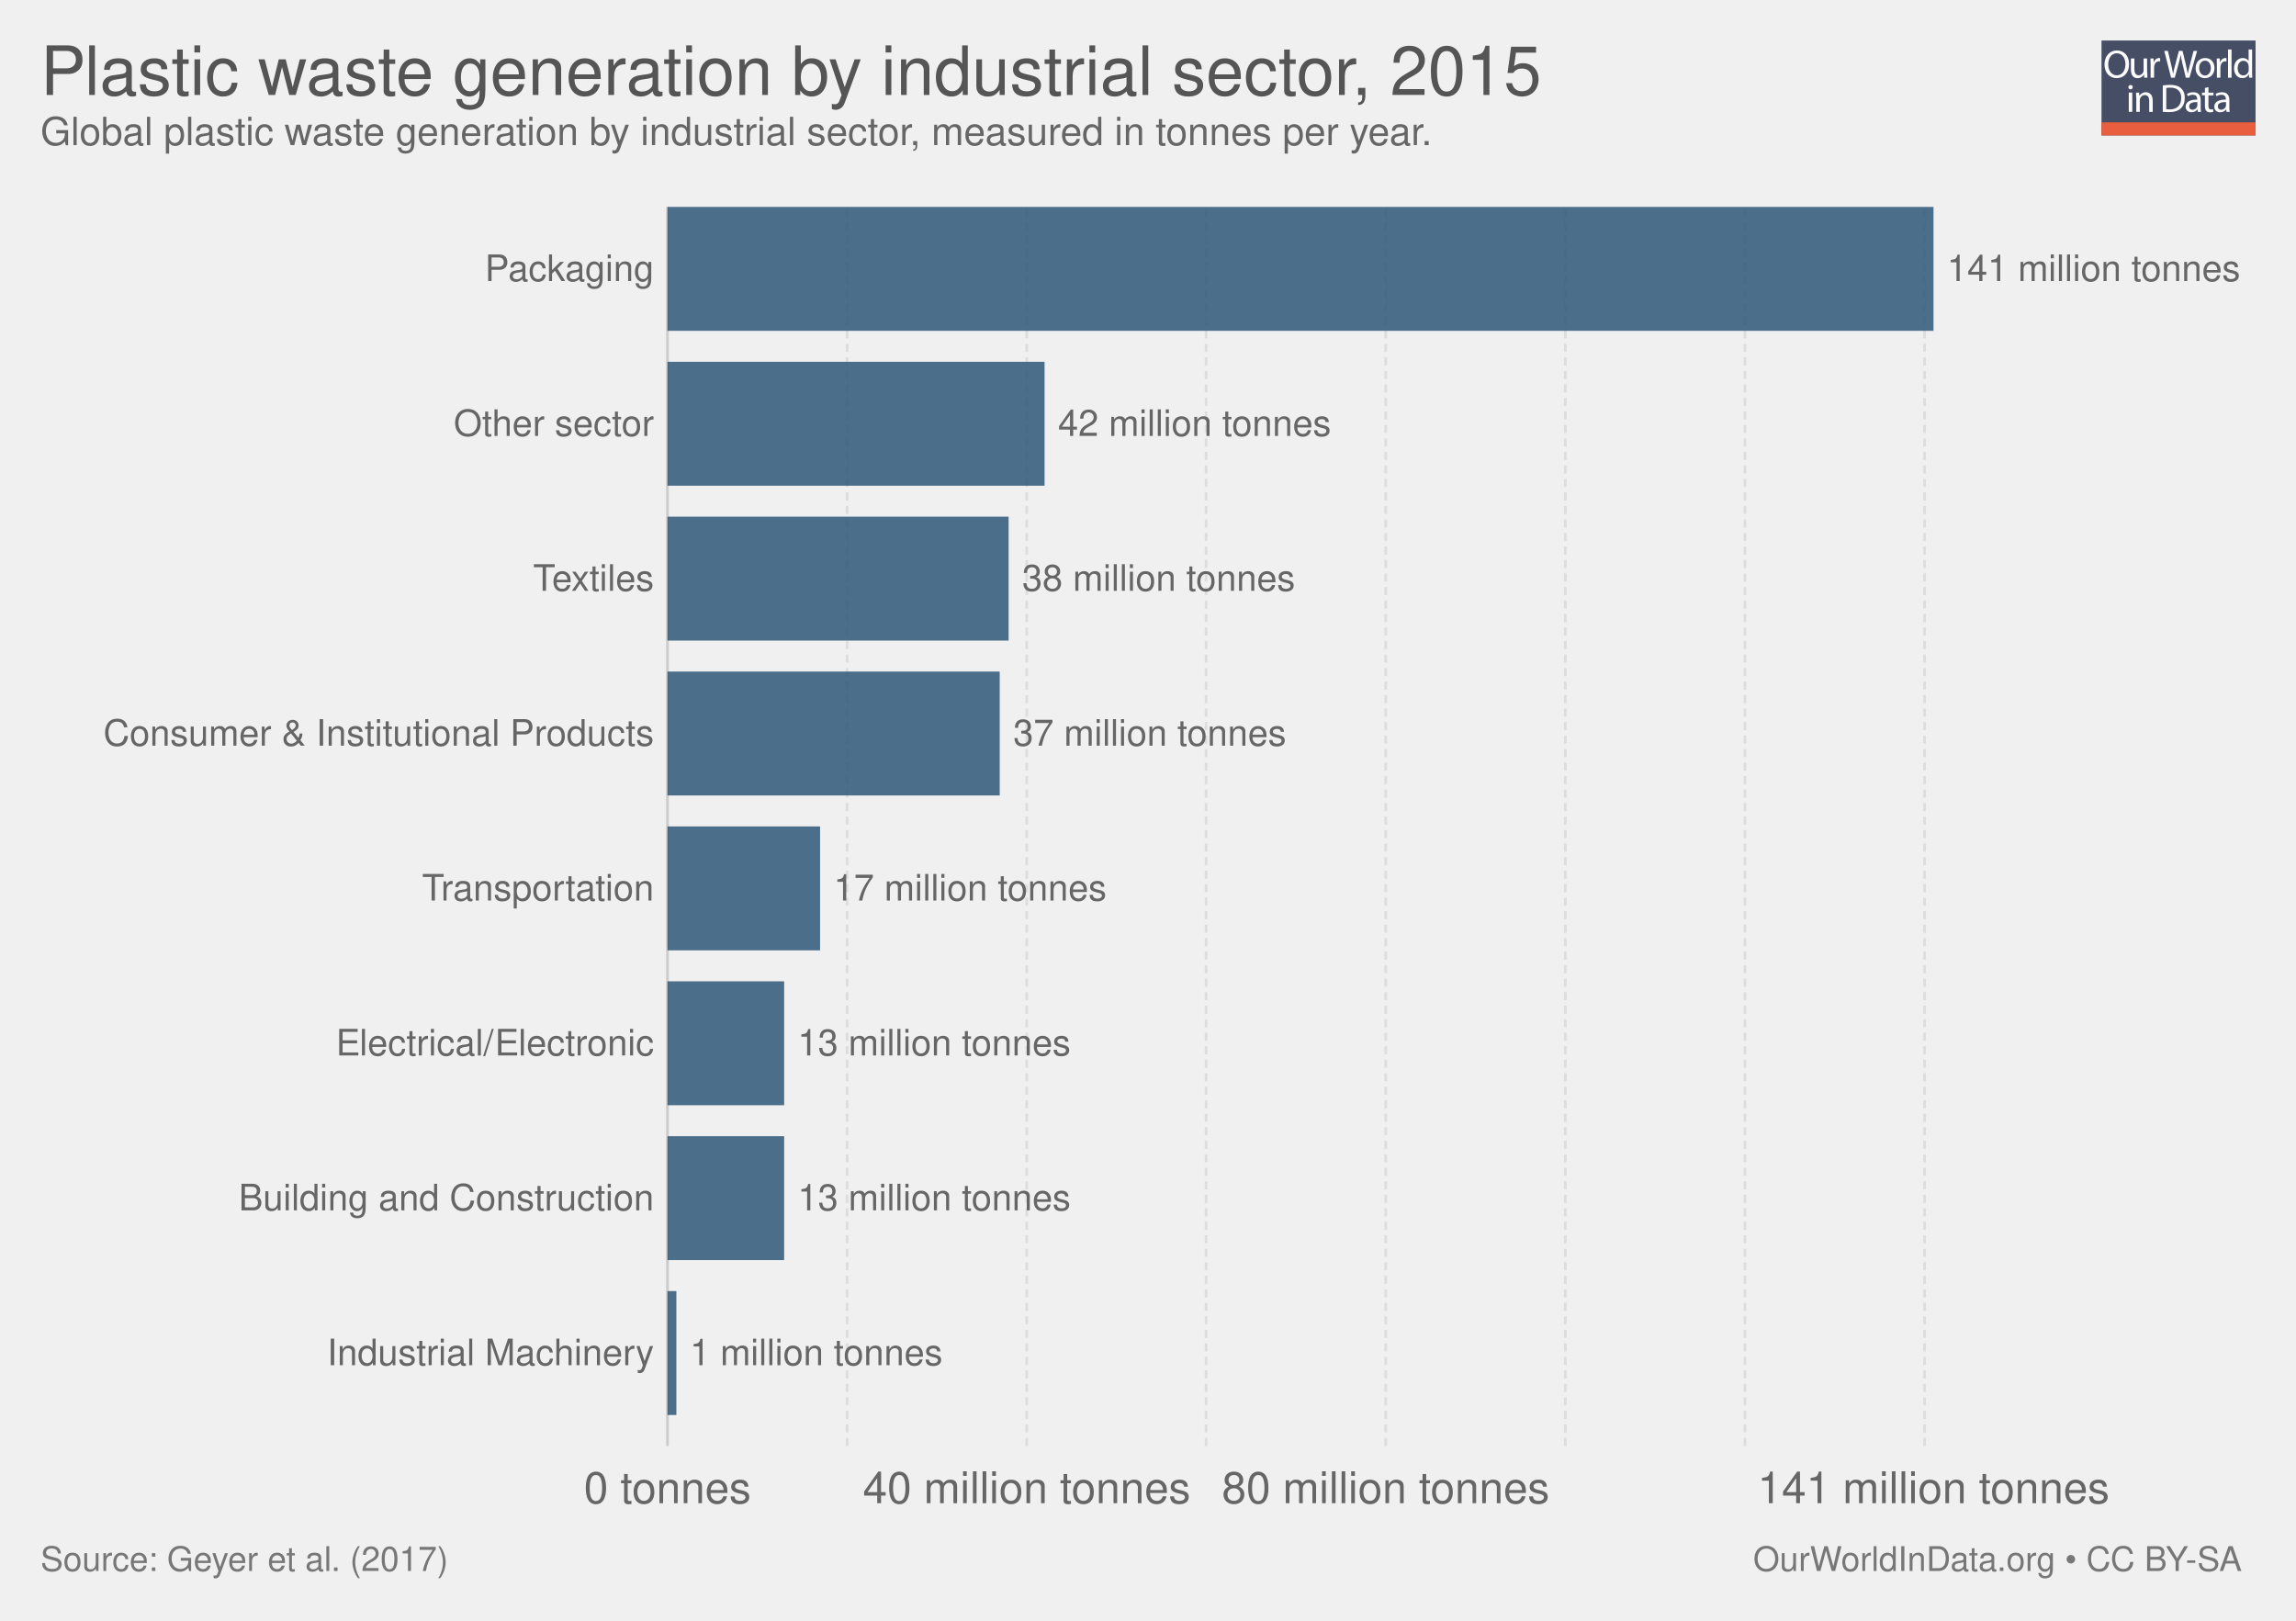
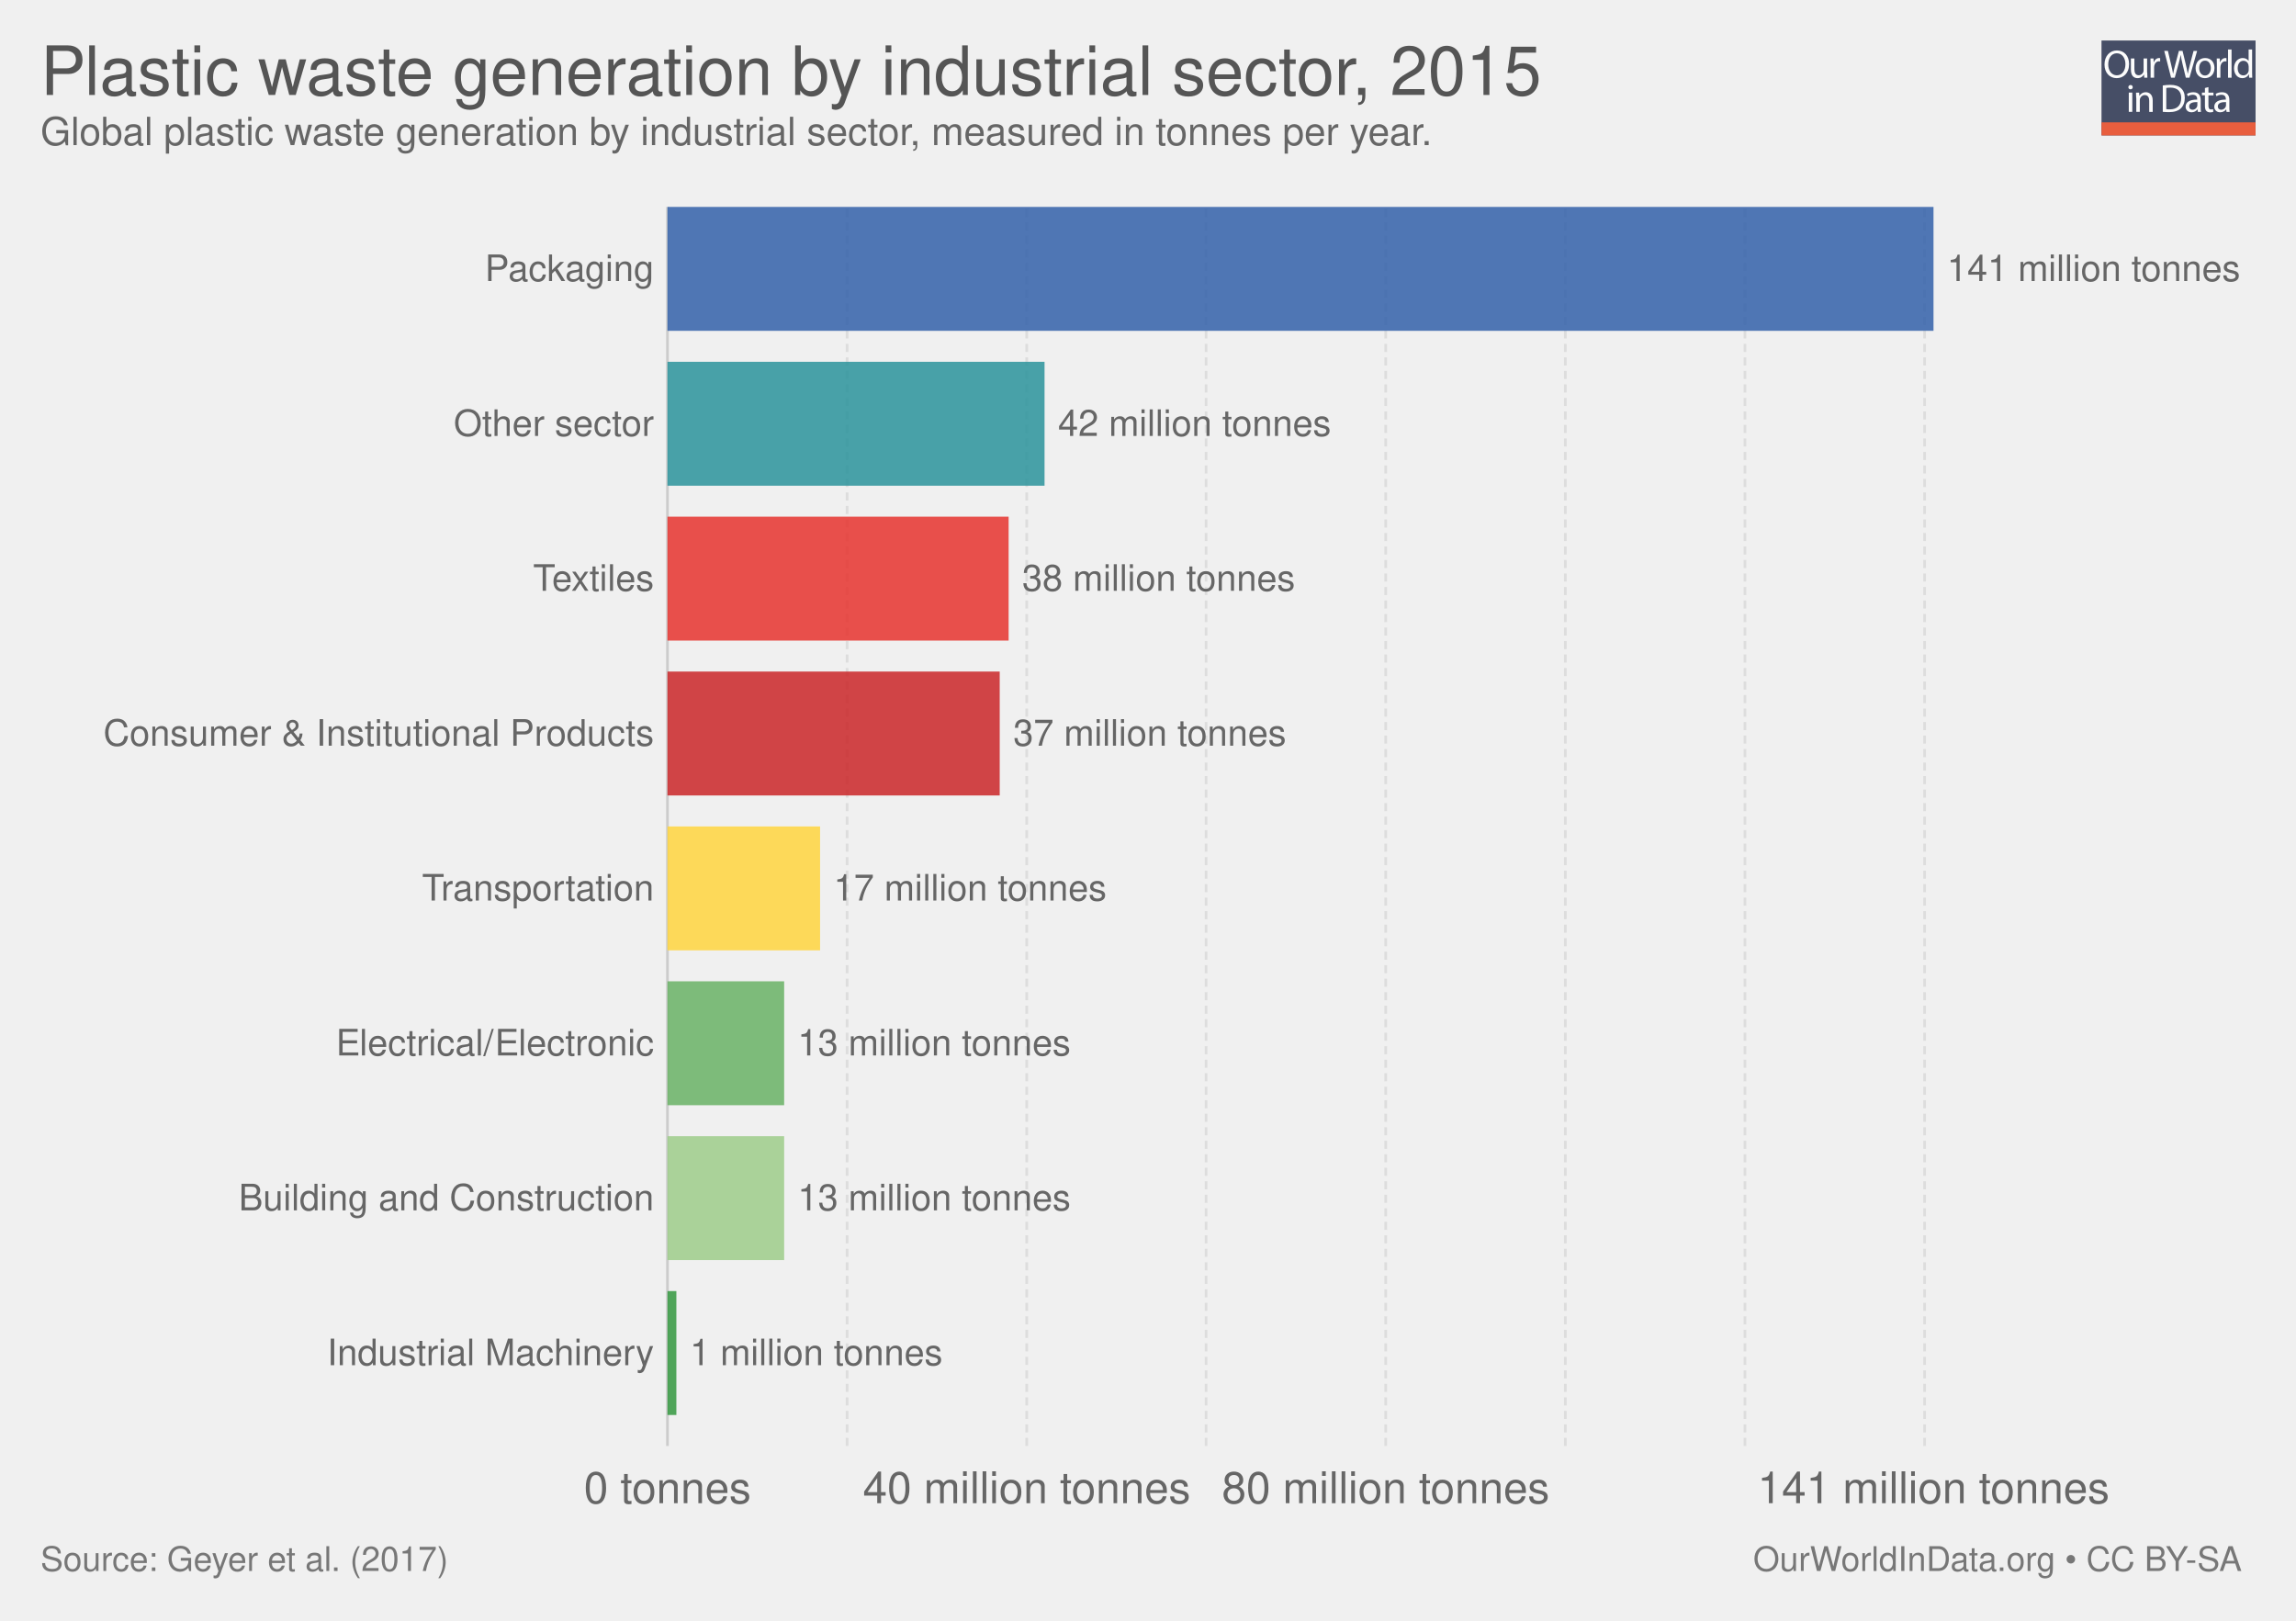
<svg xmlns="http://www.w3.org/2000/svg" xmlns:xlink="http://www.w3.org/1999/xlink" version="1.1" style="font-family: 'Helvetica Neue', Helvetica, Arial, sans-serif; font-size: 18px; background-color: white; text-rendering: optimizeLegibility; -webkit-font-smoothing: antialiased;" width="850" height="600">
  <g class="ChartTab">
    <g class="HeaderView">
      <g opacity="0.8" transform="translate(778, 15) scale(0.27)">
        <a xlink:href="https://ourworldindata.org" target="_blank">
          <g>
            <rect x="0" y="0" fill="#1B2543" width="211.2" height="130.1" />
            <rect x="0" y="112.2" fill="#E63912" width="211.2" height="17.9" />
            <g>
              <rect x="1.2" y="12.3" fill="none" width="210.2" height="99.2" />
              <path fill="#FFFFFF" d="M37.8,32.2c0,12.7-7.7,19.4-17.1,19.4c-9.7,0-16.6-7.5-16.6-18.7c0-11.7,7.3-19.3,17.1-19.3 C31.3,13.7,37.8,21.3,37.8,32.2z M9.2,32.8c0,7.9,4.3,14.9,11.8,14.9c7.5,0,11.8-6.9,11.8-15.3c0-7.3-3.8-14.9-11.8-14.9 C13.1,17.5,9.2,24.8,9.2,32.8z" />
              <path fill="#FFFFFF" d="M62.7,43.8c0,2.7,0.1,5.1,0.2,7.2h-4.3l-0.3-4.3h-0.1c-1.3,2.1-4,4.9-8.8,4.9c-4.2,0-9.1-2.3-9.1-11.6 V24.6h4.8v14.6c0,5,1.5,8.4,5.9,8.4c3.2,0,5.5-2.2,6.3-4.4c0.3-0.7,0.4-1.6,0.4-2.5V24.6h4.8V43.8z" />
              <path fill="#FFFFFF" d="M67.3,32.8c0-3.1-0.1-5.8-0.2-8.2h4.2l0.2,5.2h0.2c1.2-3.5,4.1-5.8,7.3-5.8c0.5,0,0.9,0.1,1.4,0.2v4.5 c-0.5-0.1-1-0.2-1.6-0.2c-3.4,0-5.8,2.6-6.5,6.2c-0.1,0.7-0.2,1.4-0.2,2.2V51h-4.8V32.8z" />
              <path fill="#FFFFFF" d="M95.4,51l-9.4-36.8h5l4.4,18.6c1.1,4.6,2.1,9.2,2.7,12.7h0.1c0.6-3.7,1.8-8,3-12.8l4.9-18.5h5l4.5,18.7 c1,4.4,2,8.7,2.6,12.6h0.1c0.8-4,1.8-8.1,3-12.7l4.9-18.5h4.9L120.6,51h-5L111,31.9c-1.1-4.7-1.9-8.3-2.4-12h-0.1 c-0.7,3.7-1.5,7.3-2.8,12L100.4,51H95.4z" />
              <path fill="#FFFFFF" d="M154.9,37.6c0,9.8-6.8,14-13.2,14c-7.2,0-12.7-5.2-12.7-13.6c0-8.8,5.8-14,13.1-14 C149.8,24,154.9,29.5,154.9,37.6z M133.9,37.9c0,5.8,3.3,10.1,8,10.1c4.6,0,8-4.3,8-10.3c0-4.5-2.2-10.1-7.9-10.1 C136.3,27.6,133.9,32.8,133.9,37.9z" />
              <path fill="#FFFFFF" d="M158.2,32.8c0-3.1-0.1-5.8-0.2-8.2h4.2l0.2,5.2h0.2c1.2-3.5,4.1-5.8,7.3-5.8c0.5,0,0.9,0.1,1.4,0.2v4.5 c-0.5-0.1-1-0.2-1.6-0.2c-3.4,0-5.8,2.6-6.5,6.2c-0.1,0.7-0.2,1.4-0.2,2.2V51h-4.8V32.8z" />
              <path fill="#FFFFFF" d="M173.5,12.3h4.8V51h-4.8V12.3z" />
              <path fill="#FFFFFF" d="M206.5,12.3v31.9c0,2.3,0.1,5,0.2,6.8h-4.3l-0.2-4.6H202c-1.5,2.9-4.7,5.2-9,5.2 c-6.4,0-11.3-5.4-11.3-13.4c-0.1-8.8,5.4-14.2,11.9-14.2c4,0,6.8,1.9,8,4h0.1V12.3H206.5z M201.7,35.4c0-0.6-0.1-1.4-0.2-2 c-0.7-3.1-3.3-5.6-6.9-5.6c-5,0-7.9,4.4-7.9,10.2c0,5.3,2.6,9.8,7.8,9.8c3.2,0,6.2-2.1,7.1-5.7c0.2-0.7,0.2-1.3,0.2-2.1V35.4z" />
              <path fill="#FFFFFF" d="M42.8,64c0.1,1.6-1.1,2.9-3.1,2.9c-1.7,0-2.9-1.3-2.9-2.9c0-1.7,1.3-3,3-3C41.7,61,42.8,62.3,42.8,64z M37.4,97.8V71.4h4.8v26.4H37.4z" />
              <path fill="#FFFFFF" d="M47.5,78.6c0-2.7-0.1-5-0.2-7.1h4.3l0.3,4.4h0.1c1.3-2.5,4.4-5,8.8-5c3.7,0,9.4,2.2,9.4,11.2v15.8h-4.8 V82.6c0-4.3-1.6-7.8-6.1-7.8c-3.2,0-5.6,2.2-6.5,4.9c-0.2,0.6-0.3,1.4-0.3,2.2v15.9h-4.8V78.6z" />
              <path fill="#FFFFFF" d="M84,61.6c2.9-0.4,6.3-0.8,10.1-0.8c6.8,0,11.7,1.6,14.9,4.6c3.3,3,5.2,7.3,5.2,13.2c0,6-1.9,10.9-5.3,14.3 c-3.4,3.4-9.1,5.3-16.3,5.3c-3.4,0-6.2-0.2-8.6-0.4V61.6z M88.8,94.1c1.2,0.2,3,0.3,4.8,0.3c10.2,0,15.7-5.7,15.7-15.6 c0.1-8.7-4.9-14.2-14.9-14.2c-2.5,0-4.3,0.2-5.6,0.5V94.1z" />
              <path fill="#FFFFFF" d="M132.1,97.8l-0.4-3.3h-0.2c-1.5,2.1-4.3,3.9-8.1,3.9c-5.4,0-8.1-3.8-8.1-7.6c0-6.4,5.7-9.9,15.9-9.8v-0.5 c0-2.2-0.6-6.1-6-6.1c-2.5,0-5,0.8-6.9,2l-1.1-3.2c2.2-1.4,5.4-2.3,8.7-2.3c8.1,0,10.1,5.5,10.1,10.8v9.9c0,2.3,0.1,4.5,0.4,6.3 H132.1z M131.4,84.4c-5.3-0.1-11.2,0.8-11.2,5.9c0,3.1,2.1,4.6,4.5,4.6c3.4,0,5.6-2.2,6.4-4.4c0.2-0.5,0.3-1,0.3-1.5V84.4z" />
              <path fill="#FFFFFF" d="M146.6,63.9v7.6h6.9v3.7h-6.9v14.2c0,3.3,0.9,5.1,3.6,5.1c1.3,0,2.2-0.2,2.8-0.3l0.2,3.6 c-0.9,0.4-2.4,0.7-4.3,0.7c-2.2,0-4-0.7-5.2-2c-1.4-1.4-1.9-3.8-1.9-6.9V75.1h-4.1v-3.7h4.1v-6.3L146.6,63.9z" />
              <path fill="#FFFFFF" d="M171.4,97.8l-0.4-3.3h-0.2c-1.5,2.1-4.3,3.9-8.1,3.9c-5.4,0-8.1-3.8-8.1-7.6c0-6.4,5.7-9.9,15.9-9.8v-0.5 c0-2.2-0.6-6.1-6-6.1c-2.5,0-5,0.8-6.9,2l-1.1-3.2c2.2-1.4,5.4-2.3,8.7-2.3c8.1,0,10.1,5.5,10.1,10.8v9.9c0,2.3,0.1,4.5,0.4,6.3 H171.4z M170.7,84.4c-5.3-0.1-11.2,0.8-11.2,5.9c0,3.1,2.1,4.6,4.5,4.6c3.4,0,5.6-2.2,6.4-4.4c0.2-0.5,0.3-1,0.3-1.5V84.4z" />
            </g>
          </g>
        </a>
      </g>
      <a href="https://ourworldindata.org/grapher/plastic-waste-by-sector" target="_blank">
        <text font-size="25.20" x="15.0" y="35.2" fill="#555">
          <tspan x="15" y="35.16">Plastic waste generation by industrial sector, 2015</tspan>
        </text>
      </a>
      <text font-size="14.40" x="15.0" y="53.7" fill="#666">
        <tspan x="15" y="53.72">Global plastic waste generation by industrial sector, measured in tonnes per year.</tspan>
      </text>
    </g>
    <g class="DiscreteBarChart">
      <rect x="15" y="76.6" width="810" height="479.9" opacity="0" fill="rgba(255,255,255,0)" />
      <g class="HorizontalAxis">
        <text x="247.1" y="556.5" fill="#666" text-anchor="middle" font-size="16.2">0 tonnes</text>
        <text x="380.1" y="556.5" fill="#666" text-anchor="middle" font-size="16.2">40 million tonnes</text>
        <text x="513" y="556.5" fill="#666" text-anchor="middle" font-size="16.2">80 million tonnes</text>
        <text x="715.8" y="556.5" fill="#666" text-anchor="middle" font-size="16.2">141 million tonnes</text>
      </g>
      <g class="AxisGridLines">
        <line x1="247.1" y1="535.30" x2="247.1" y2="76.60" stroke="#ccc" />
        <line x1="313.6" y1="535.30" x2="313.6" y2="76.60" stroke="#ddd" stroke-dasharray="3,2" />
        <line x1="380.1" y1="535.30" x2="380.1" y2="76.60" stroke="#ddd" stroke-dasharray="3,2" />
        <line x1="446.5" y1="535.30" x2="446.5" y2="76.60" stroke="#ddd" stroke-dasharray="3,2" />
        <line x1="513" y1="535.30" x2="513" y2="76.60" stroke="#ddd" stroke-dasharray="3,2" />
        <line x1="579.5" y1="535.30" x2="579.5" y2="76.60" stroke="#ddd" stroke-dasharray="3,2" />
        <line x1="646" y1="535.30" x2="646" y2="76.60" stroke="#ddd" stroke-dasharray="3,2" />
        <line x1="712.5" y1="535.30" x2="712.5" y2="76.60" stroke="#ddd" stroke-dasharray="3,2" />
      </g>
      <g class="bar">
        <text x="242.101" y="99.535" fill="#666" dominant-baseline="middle" text-anchor="end" font-size="13.5">Packaging</text>
-         <rect x="247.1" y="76.6" width="468.7" height="45.87" fill="#2E5778" opacity="0.85" />
+         <rect x="247.1" y="76.6" width="468.7" height="45.87" fill="#3360a9" opacity="0.85" />
        <text x="720.8" y="99.535" fill="#666" dominant-baseline="middle" text-anchor="start" font-size="13.5">141 million tonnes</text>
      </g>
      <g class="bar">
        <text x="242.101" y="156.873" fill="#666" dominant-baseline="middle" text-anchor="end" font-size="13.5">Other sector</text>
-         <rect x="247.1" y="133.938" width="139.6" height="45.87" fill="#2E5778" opacity="0.85" />
+         <rect x="247.1" y="133.938" width="139.6" height="45.87" fill="#2a939b" opacity="0.85" />
        <text x="391.7" y="156.873" fill="#666" dominant-baseline="middle" text-anchor="start" font-size="13.5">42 million tonnes</text>
      </g>
      <g class="bar">
        <text x="242.101" y="214.21" fill="#666" dominant-baseline="middle" text-anchor="end" font-size="13.5">Textiles</text>
-         <rect x="247.1" y="191.275" width="126.3" height="45.87" fill="#2E5778" opacity="0.85" />
+         <rect x="247.1" y="191.275" width="126.3" height="45.87" fill="#e6332e" opacity="0.85" />
        <text x="378.4" y="214.21" fill="#666" dominant-baseline="middle" text-anchor="start" font-size="13.5">38 million tonnes</text>
      </g>
      <g class="bar">
        <text x="242.101" y="271.548" fill="#666" dominant-baseline="middle" text-anchor="end" font-size="13.5">Consumer &amp; Institutional Products</text>
-         <rect x="247.1" y="248.613" width="123" height="45.87" fill="#2E5778" opacity="0.85" />
+         <rect x="247.1" y="248.613" width="123" height="45.87" fill="#ca2628" opacity="0.85" />
        <text x="375.1" y="271.548" fill="#666" dominant-baseline="middle" text-anchor="start" font-size="13.5">37 million tonnes</text>
      </g>
      <g class="bar">
        <text x="242.101" y="328.885" fill="#666" dominant-baseline="middle" text-anchor="end" font-size="13.5">Transportation</text>
-         <rect x="247.1" y="305.95" width="56.5" height="45.87" fill="#2E5778" opacity="0.85" />
+         <rect x="247.1" y="305.95" width="56.5" height="45.87" fill="#ffd53e" opacity="0.85" />
        <text x="308.6" y="328.885" fill="#666" dominant-baseline="middle" text-anchor="start" font-size="13.5">17 million tonnes</text>
      </g>
      <g class="bar">
        <text x="242.101" y="386.222" fill="#666" dominant-baseline="middle" text-anchor="end" font-size="13.5">Electrical/Electronic</text>
-         <rect x="247.1" y="363.287" width="43.2" height="45.87" fill="#2E5778" opacity="0.85" />
+         <rect x="247.1" y="363.287" width="43.2" height="45.87" fill="rgb(105, 178, 101)" opacity="0.85" />
        <text x="295.3" y="386.222" fill="#666" dominant-baseline="middle" text-anchor="start" font-size="13.5">13 million tonnes</text>
      </g>
      <g class="bar">
        <text x="242.101" y="443.56" fill="#666" dominant-baseline="middle" text-anchor="end" font-size="13.5">Building and Construction</text>
-         <rect x="247.1" y="420.625" width="43.2" height="45.87" fill="#2E5778" opacity="0.85" />
+         <rect x="247.1" y="420.625" width="43.2" height="45.87" fill="#9ecc8a" opacity="0.85" />
        <text x="295.3" y="443.56" fill="#666" dominant-baseline="middle" text-anchor="start" font-size="13.5">13 million tonnes</text>
      </g>
      <g class="bar">
        <text x="242.101" y="500.897" fill="#666" dominant-baseline="middle" text-anchor="end" font-size="13.5">Industrial Machinery</text>
-         <rect x="247.1" y="477.962" width="3.3" height="45.87" fill="#2E5778" opacity="0.85" />
+         <rect x="247.1" y="477.962" width="3.3" height="45.87" fill="#34983f" opacity="0.85" />
        <text x="255.4" y="500.897" fill="#666" dominant-baseline="middle" text-anchor="start" font-size="13.5">1 million tonnes</text>
      </g>
    </g>
    <g style="fill: #777;" class="SourcesFooter">
      <g style="fill: #777;" class="clickable">
        <text font-size="12.60" x="15.0" y="581.6">
          <tspan x="15" y="581.58">Source: Geyer et al. (2017)</tspan>
        </text>
      </g>
      <text font-size="12.60" x="649.0" y="581.6">
        <tspan x="649.024" y="581.58">
          <a target="_blank" style="fill: #777;" href="https://ourworldindata.org">OurWorldInData.org</a> • <a style="fill: #777;" href="http://creativecommons.org/licenses/by-sa/4.0/deed.en_US" target="_blank">CC BY-SA</a>
        </tspan>
      </text>
    </g>
  </g>
</svg>
